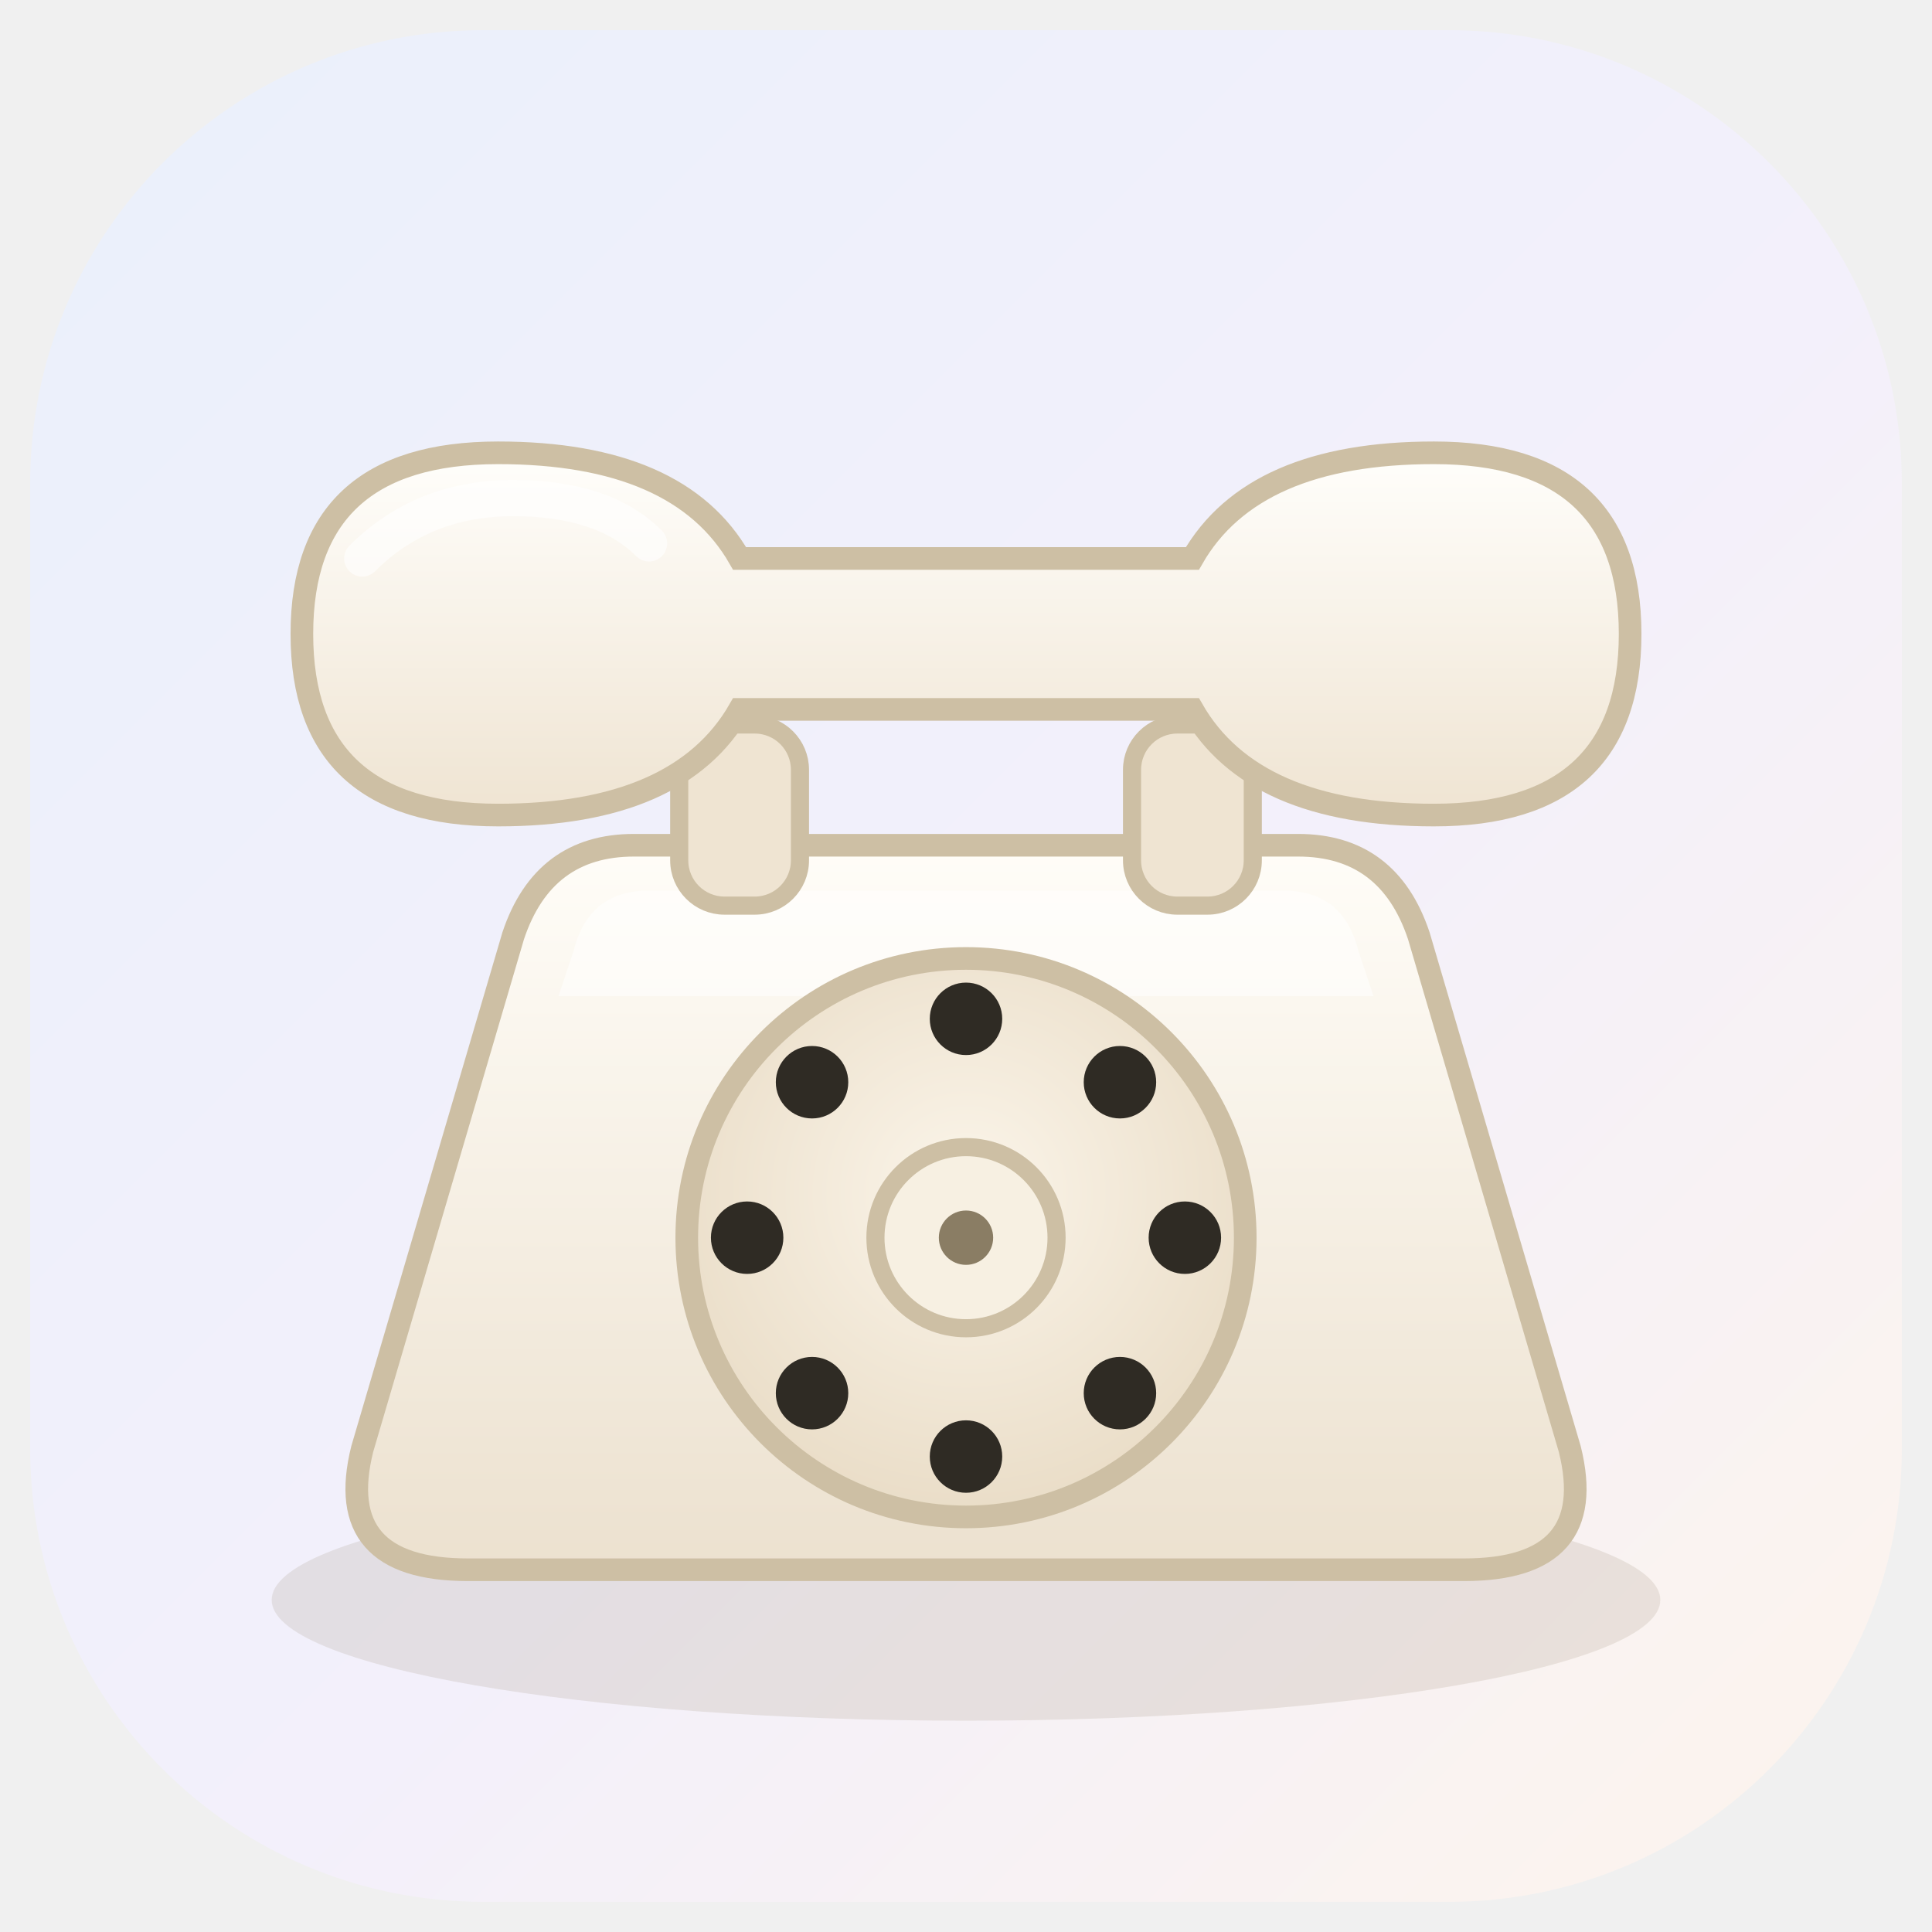
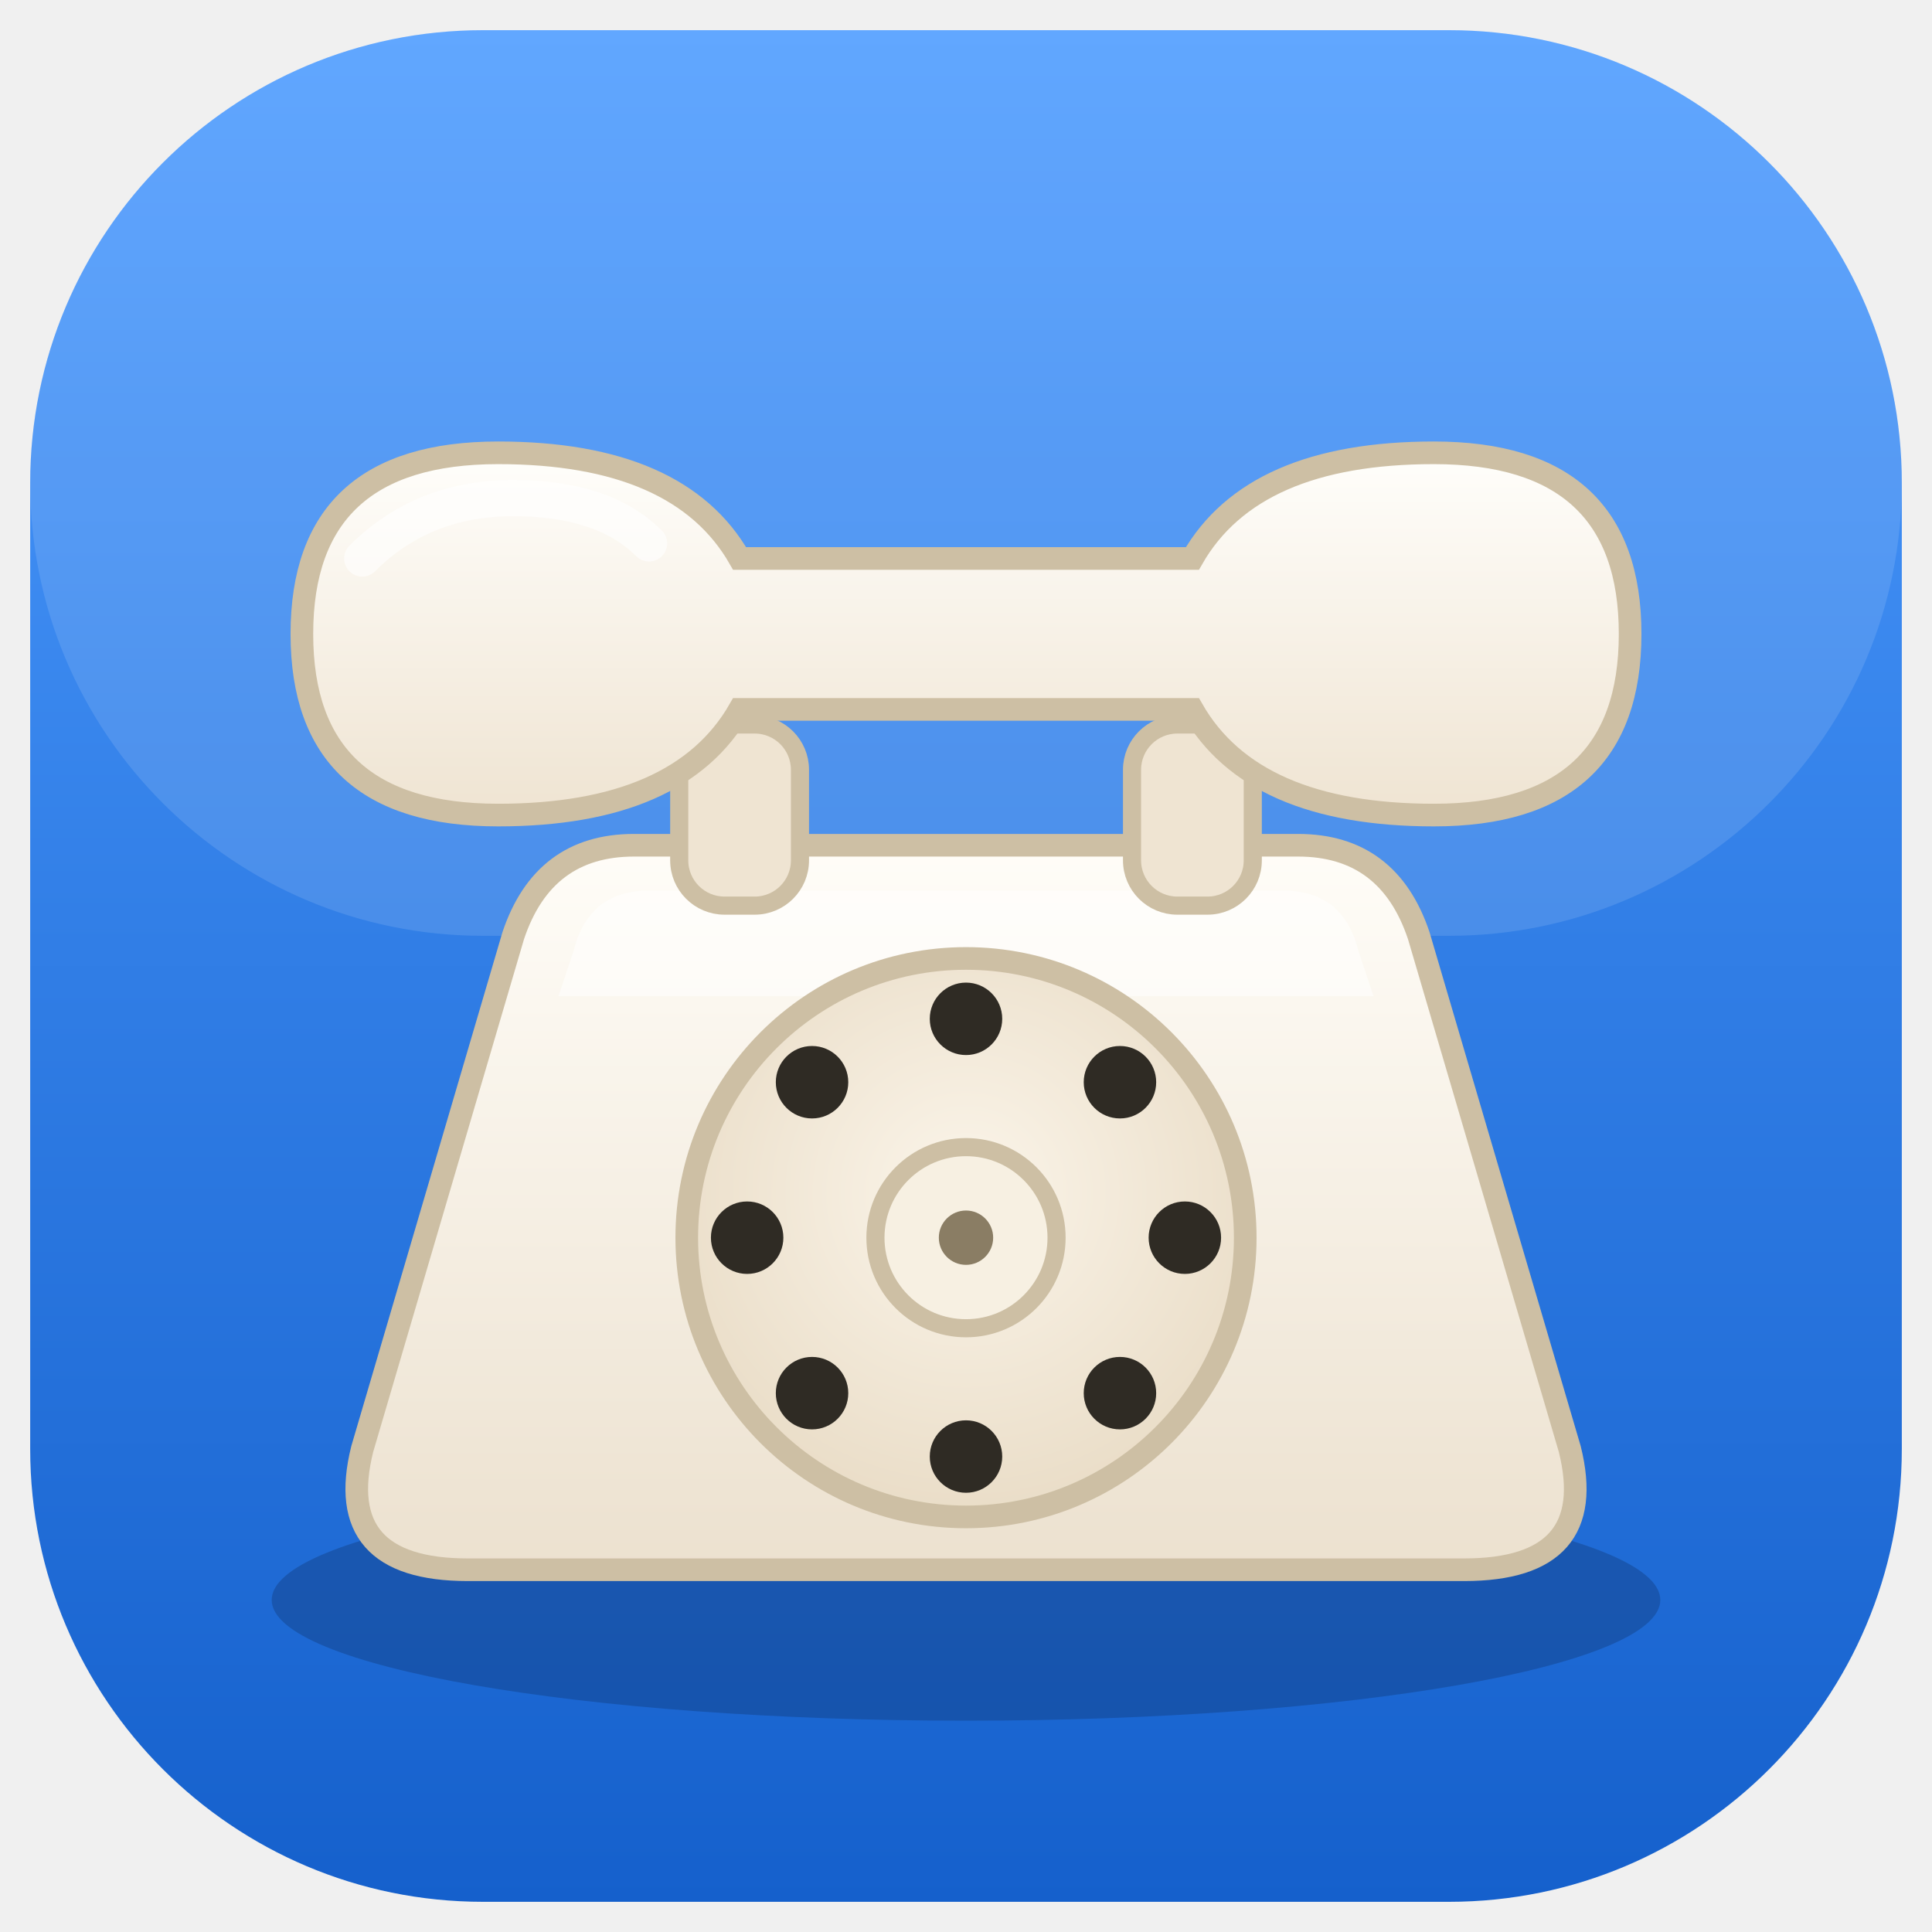
<svg xmlns="http://www.w3.org/2000/svg" width="128" height="128" viewBox="0 0 128 128">
  <defs>
-     <linearGradient id="bg" x1="0" y1="0" x2="1" y2="1">
-       <stop offset="0" stop-color="#eaf0fb" />
-       <stop offset="0.55" stop-color="#f3f0fb" />
-       <stop offset="1" stop-color="#fdf4ec" />
+     <linearGradient id="bg" x1="0" y1="0" x2="0" y2="1">
+       <stop offset="0" stop-color="#4c9bff" />
+       <stop offset="1" stop-color="#1560cc" />
    </linearGradient>
    <linearGradient id="body" x1="0" y1="0" x2="0" y2="1">
      <stop offset="0" stop-color="#fffdf8" />
      <stop offset="1" stop-color="#ece1cf" />
    </linearGradient>
    <linearGradient id="hand" x1="0" y1="0" x2="0" y2="1">
      <stop offset="0" stop-color="#fffefb" />
      <stop offset="1" stop-color="#efe4d2" />
    </linearGradient>
    <radialGradient id="dial" cx="0.5" cy="0.42" r="0.6">
      <stop offset="0" stop-color="#fbf5ea" />
      <stop offset="1" stop-color="#e9dcc6" />
    </radialGradient>
  </defs>
  <rect x="2" y="2" width="124" height="124" rx="30" fill="url(#bg)" />
-   <ellipse cx="64" cy="106" rx="46" ry="8" fill="#9a8c73" opacity="0.18" />
+   <rect x="2" y="2" width="124" height="60" rx="30" fill="#ffffff" opacity="0.12" />
+   <ellipse cx="64" cy="106" rx="46" ry="8" fill="#0a2550" opacity="0.28" />
  <path d="M42,56 L86,56 Q92,56 94,62 L104,96 Q106,104 97,104 L31,104 Q22,104 24,96 L34,62 Q36,56 42,56 Z" fill="url(#body)" stroke="#cdbfa4" stroke-width="1.5" />
  <path d="M43,59 L85,59 Q89,59 90,63 L91,66 L37,66 L38,63 Q39,59 43,59 Z" fill="#ffffff" opacity="0.5" />
  <rect x="45" y="48" width="8" height="12" rx="3" fill="#efe4d2" stroke="#cdbfa4" stroke-width="1.2" />
  <rect x="75" y="48" width="8" height="12" rx="3" fill="#efe4d2" stroke="#cdbfa4" stroke-width="1.2" />
  <path d="M20,42 Q20,30 33,30 Q45,30 49,37 L79,37 Q83,30 95,30 Q108,30 108,42 Q108,54 95,54 Q83,54 79,47 L49,47 Q45,54 33,54 Q20,54 20,42 Z" fill="url(#hand)" stroke="#cdbfa4" stroke-width="1.5" />
  <path d="M24,37 Q28,33 34,33 Q40,33 43,36" fill="none" stroke="#ffffff" stroke-width="2.4" stroke-linecap="round" opacity="0.6" />
  <circle cx="64" cy="82" r="18.5" fill="url(#dial)" stroke="#cdbfa4" stroke-width="1.5" />
  <g fill="#2f2b24">
    <circle cx="64" cy="67.5" r="2.4" />
    <circle cx="74.2" cy="71.7" r="2.4" />
    <circle cx="78.5" cy="82" r="2.4" />
    <circle cx="74.2" cy="92.3" r="2.4" />
    <circle cx="64" cy="96.5" r="2.4" />
    <circle cx="53.8" cy="92.3" r="2.4" />
    <circle cx="49.5" cy="82" r="2.4" />
    <circle cx="53.8" cy="71.7" r="2.4" />
  </g>
  <circle cx="64" cy="82" r="6" fill="#f7f0e2" stroke="#cdbfa4" stroke-width="1.2" />
  <circle cx="64" cy="82" r="1.8" fill="#8a7d64" />
</svg>
